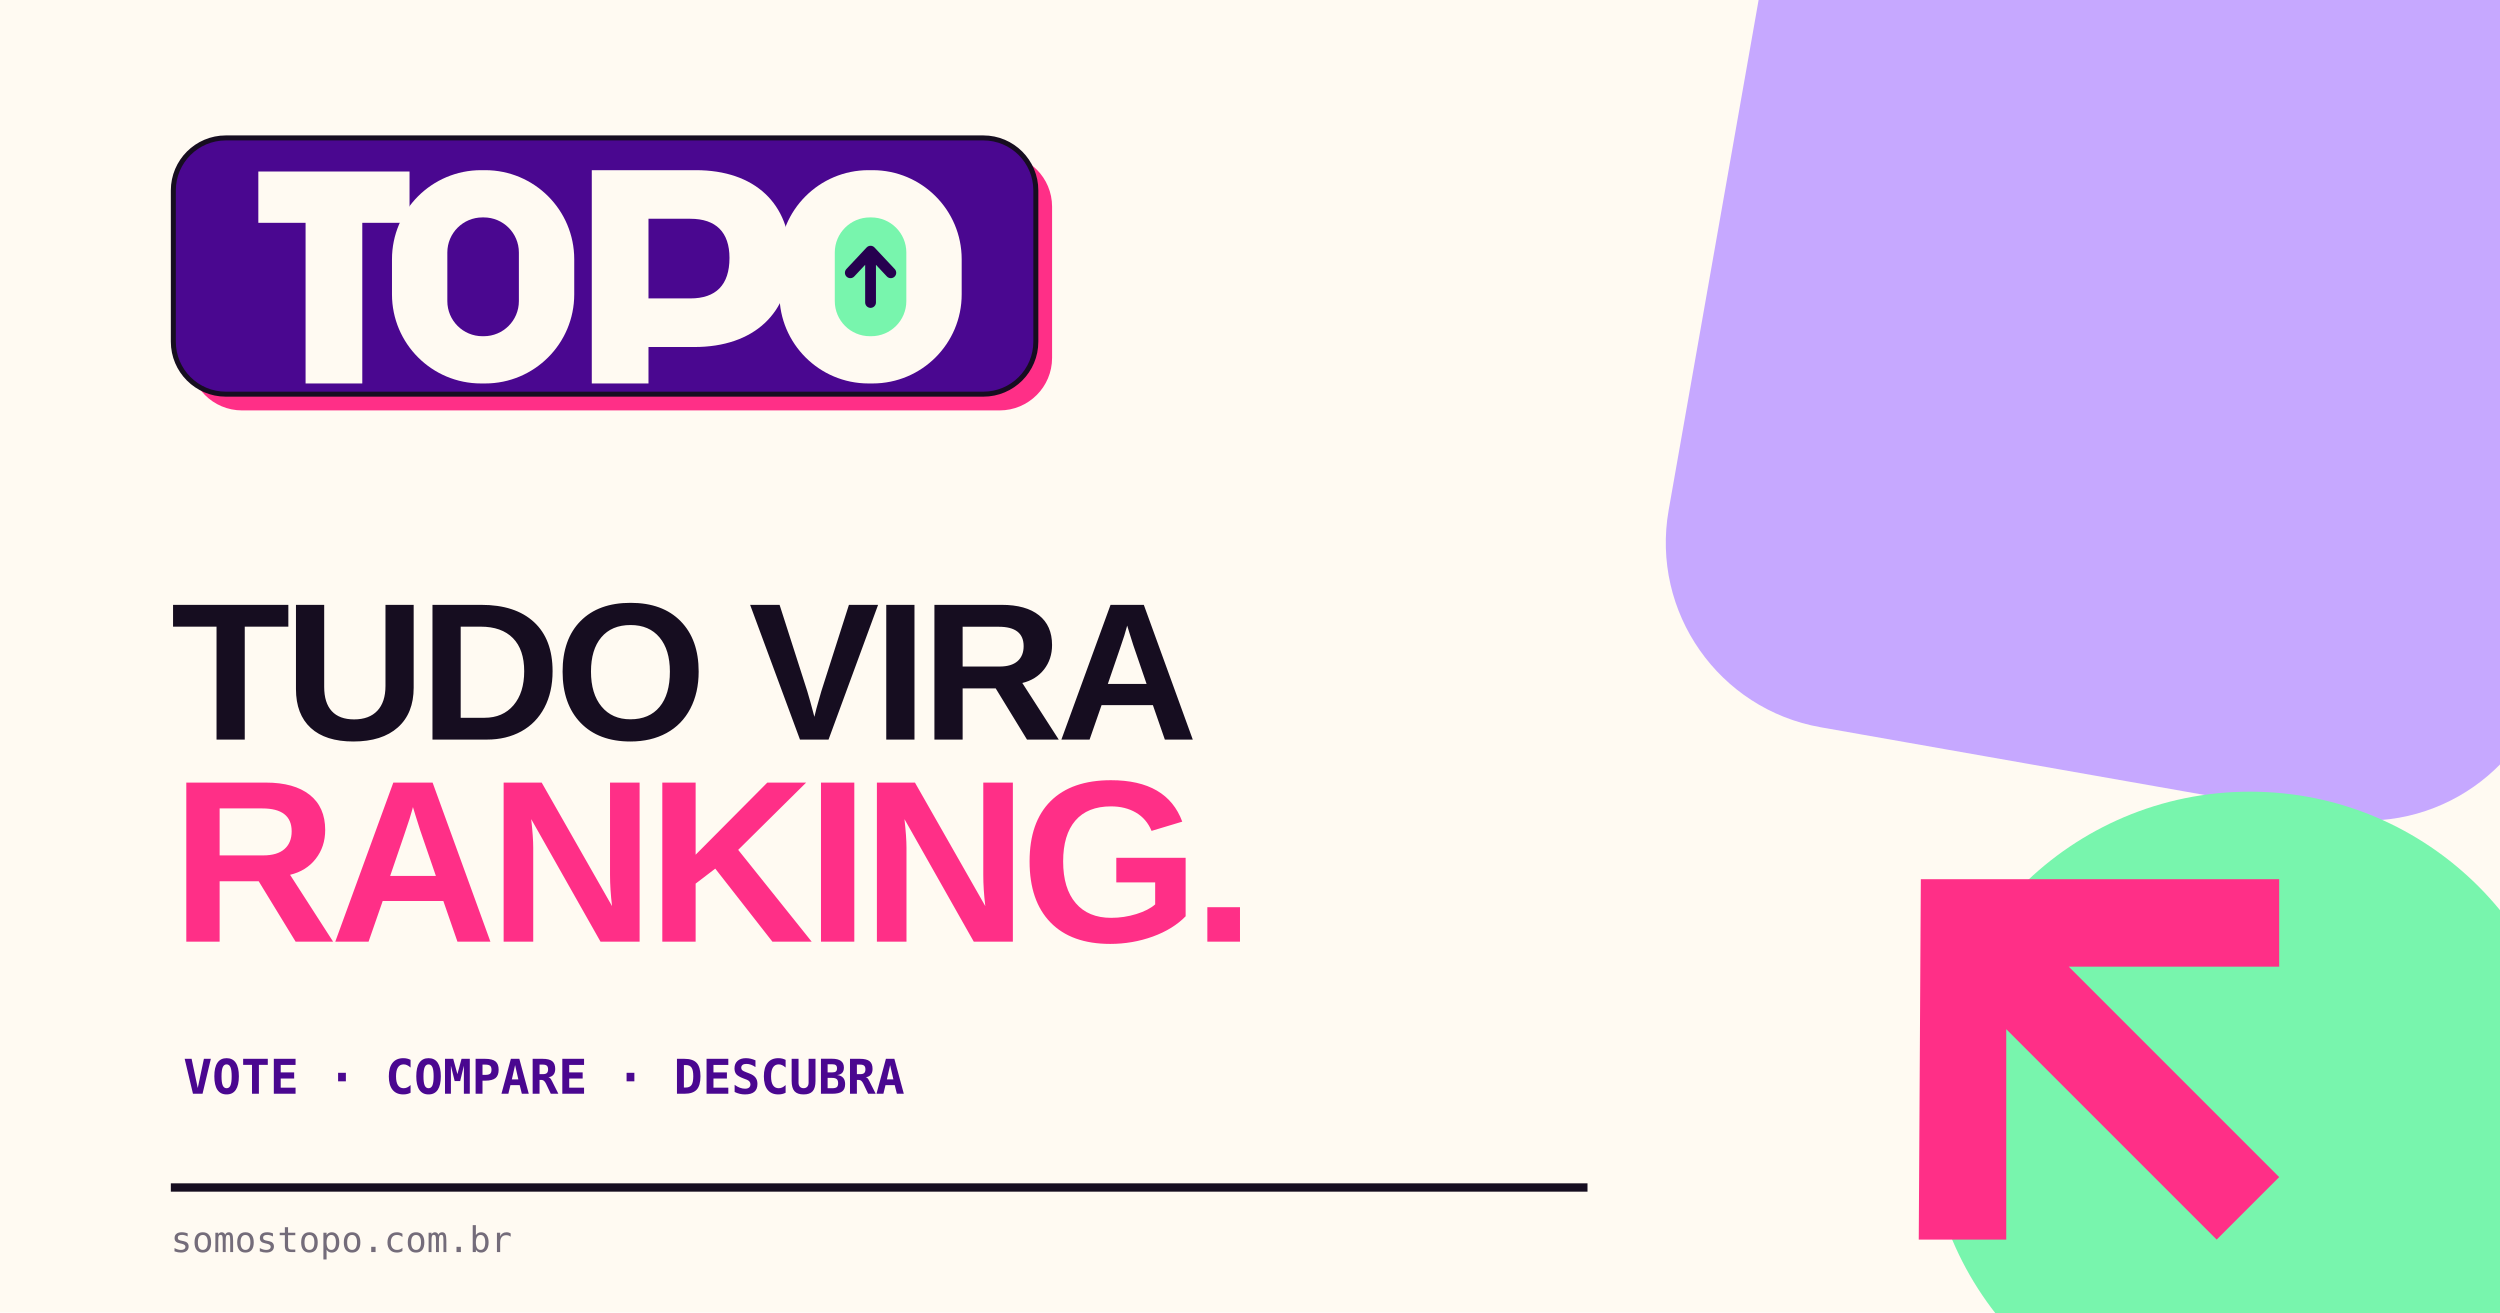
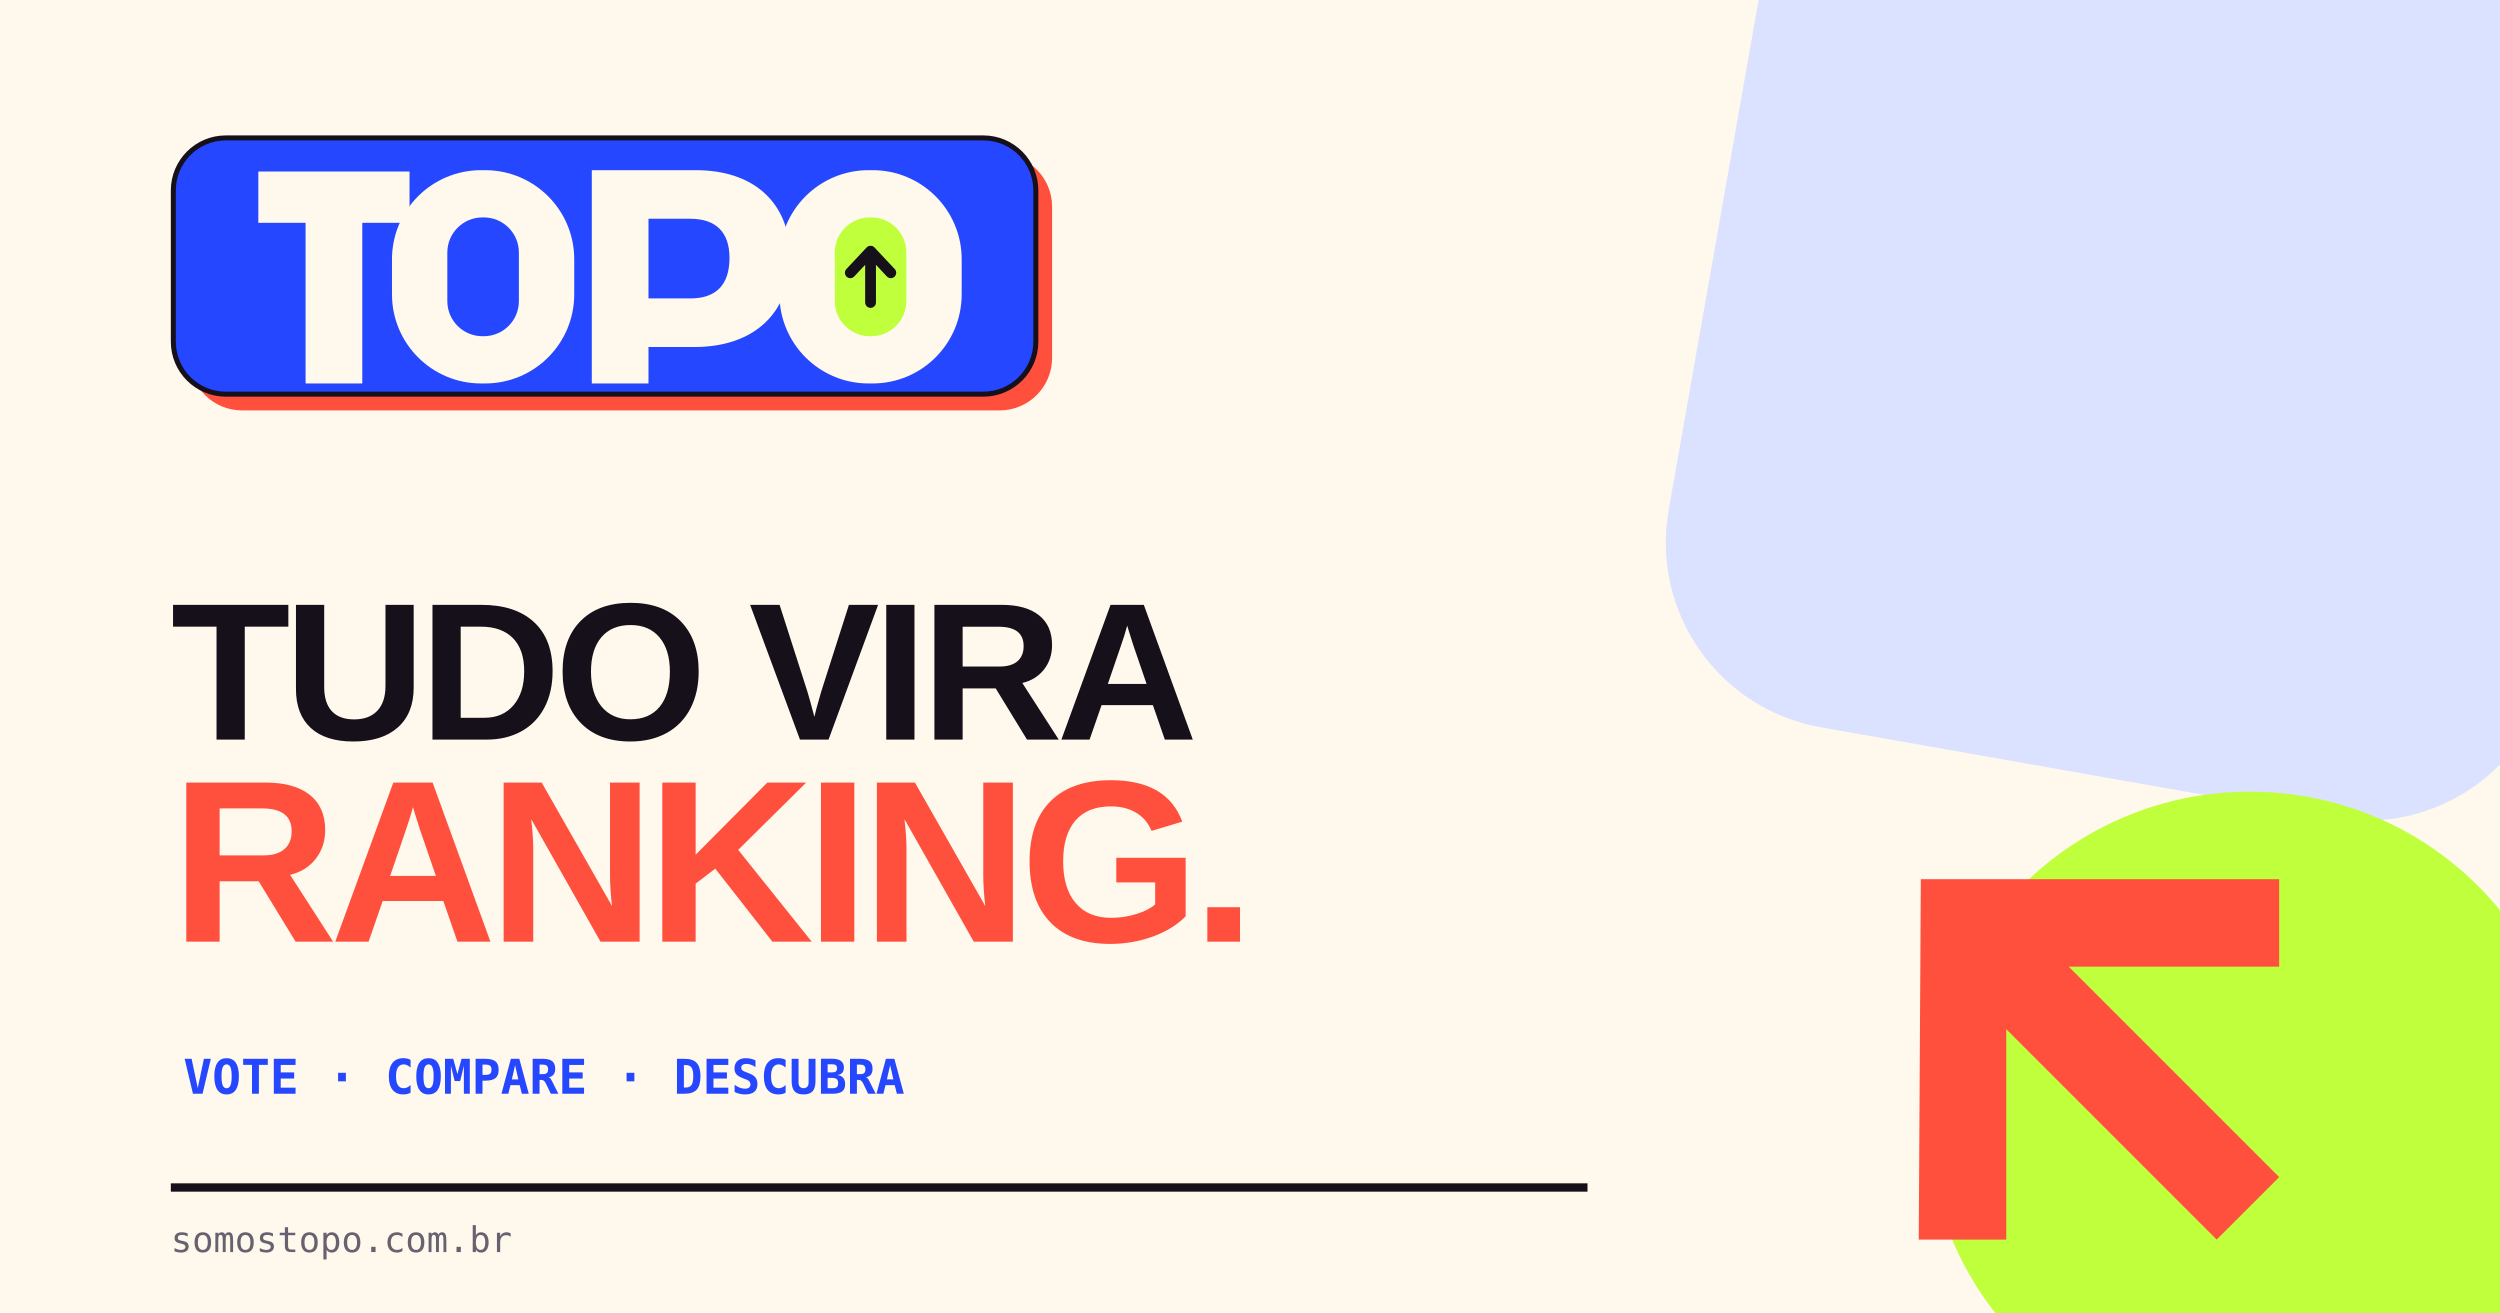
<svg xmlns="http://www.w3.org/2000/svg" width="1200" height="630" viewBox="0 0 1200 630" role="img" aria-labelledby="title">
-   <rect width="1200" height="630" fill="#fffaf2" />
-   <rect x="860" y="-90" width="430" height="430" rx="90" fill="#c6a8ff" transform="rotate(10 860 -90)" />
-   <circle cx="1080" cy="535" r="155" fill="#78f5ad" />
-   <path d="M922 422h172v42H993l101 101-30 30-101-101v101h-42z" fill="#ff2f87" />
+   <rect width="1200" height="630" fill="#fff8ec" />
+   <rect x="860" y="-90" width="430" height="430" rx="90" fill="#dbe2ff" transform="rotate(10 860 -90)" />
+   <circle cx="1080" cy="535" r="155" fill="#bfff3c" />
+   <path d="M922 422h172v42H993l101 101-30 30-101-101v101h-42z" fill="#ff4f3d" />
  <g transform="translate(82 65) scale(.6)">
-     <rect x="15" y="15" width="690" height="205" rx="42" fill="#ff2f87" />
-     <rect x="2" y="2" width="690" height="205" rx="42" fill="#4a0790" stroke="#160d20" stroke-width="4" />
+     <rect x="15" y="15" width="690" height="205" rx="42" fill="#ff4f3d" />
+     <rect x="2" y="2" width="690" height="205" rx="42" fill="#2447ff" stroke="#151019" stroke-width="4" />
    <g transform="translate(70 17) scale(1.08)">
-       <path d="M0 11h112v38H77v119H35V49H0z" fill="#fffaf2" />
-       <rect x="99" y="10" width="135" height="158" rx="66" fill="#fffaf2" />
-       <rect x="140" y="45" width="53" height="88" rx="26" fill="#4a0790" />
-       <path fill-rule="evenodd" d="M247 10h77c44 0 70 25 70 65 0 41-27 66-71 66h-34v27h-42zm42 36v59h31c19 0 29-10 29-30 0-19-10-29-29-29z" fill="#fffaf2" />
-       <rect x="386" y="10" width="135" height="158" rx="66" fill="#fffaf2" />
-       <rect x="427" y="45" width="53" height="88" rx="26" fill="#78f5ad" />
-       <path d="M453.5 108V70m0 0-15 16m15-16 15 16" fill="none" stroke="#26004f" stroke-width="8" stroke-linecap="round" stroke-linejoin="round" />
+       <path d="M0 11h112v38H77v119H35V49H0z" fill="#fff8ec" />
+       <rect x="99" y="10" width="135" height="158" rx="66" fill="#fff8ec" />
+       <rect x="140" y="45" width="53" height="88" rx="26" fill="#2447ff" />
+       <path fill-rule="evenodd" d="M247 10h77c44 0 70 25 70 65 0 41-27 66-71 66h-34v27h-42zm42 36v59h31c19 0 29-10 29-30 0-19-10-29-29-29z" fill="#fff8ec" />
+       <rect x="386" y="10" width="135" height="158" rx="66" fill="#fff8ec" />
+       <rect x="427" y="45" width="53" height="88" rx="26" fill="#bfff3c" />
+       <path d="M453.5 108V70m0 0-15 16m15-16 15 16" fill="none" stroke="#151019" stroke-width="8" stroke-linecap="round" stroke-linejoin="round" />
    </g>
  </g>
-   <text x="82" y="355" fill="#160d20" font-family="Impact, Arial Black, Arial, sans-serif" font-size="94" font-weight="900" letter-spacing="-3">TUDO VIRA</text>
-   <text x="82" y="452" fill="#ff2f87" font-family="Impact, Arial Black, Arial, sans-serif" font-size="111" font-weight="900" letter-spacing="-4">RANKING.</text>
-   <text x="88" y="525" fill="#4a0790" font-family="DejaVu Sans Mono, monospace" font-size="23" font-weight="700">VOTE · COMPARE · DESCUBRA</text>
-   <rect x="82" y="568" width="680" height="4" fill="#160d20" />
-   <text x="82" y="601" fill="#746c7a" font-family="DejaVu Sans Mono, monospace" font-size="17">somostopo.com.br</text>
+   <text x="82" y="355" fill="#151019" font-family="Impact, Arial Black, Arial, sans-serif" font-size="94" font-weight="900" letter-spacing="-3">TUDO VIRA</text>
+   <text x="82" y="452" fill="#ff4f3d" font-family="Impact, Arial Black, Arial, sans-serif" font-size="111" font-weight="900" letter-spacing="-4">RANKING.</text>
+   <text x="88" y="525" fill="#2447ff" font-family="DejaVu Sans Mono, monospace" font-size="23" font-weight="700">VOTE · COMPARE · DESCUBRA</text>
+   <rect x="82" y="568" width="680" height="4" fill="#151019" />
+   <text x="82" y="601" fill="#68616f" font-family="DejaVu Sans Mono, monospace" font-size="17">somostopo.com.br</text>
</svg>
